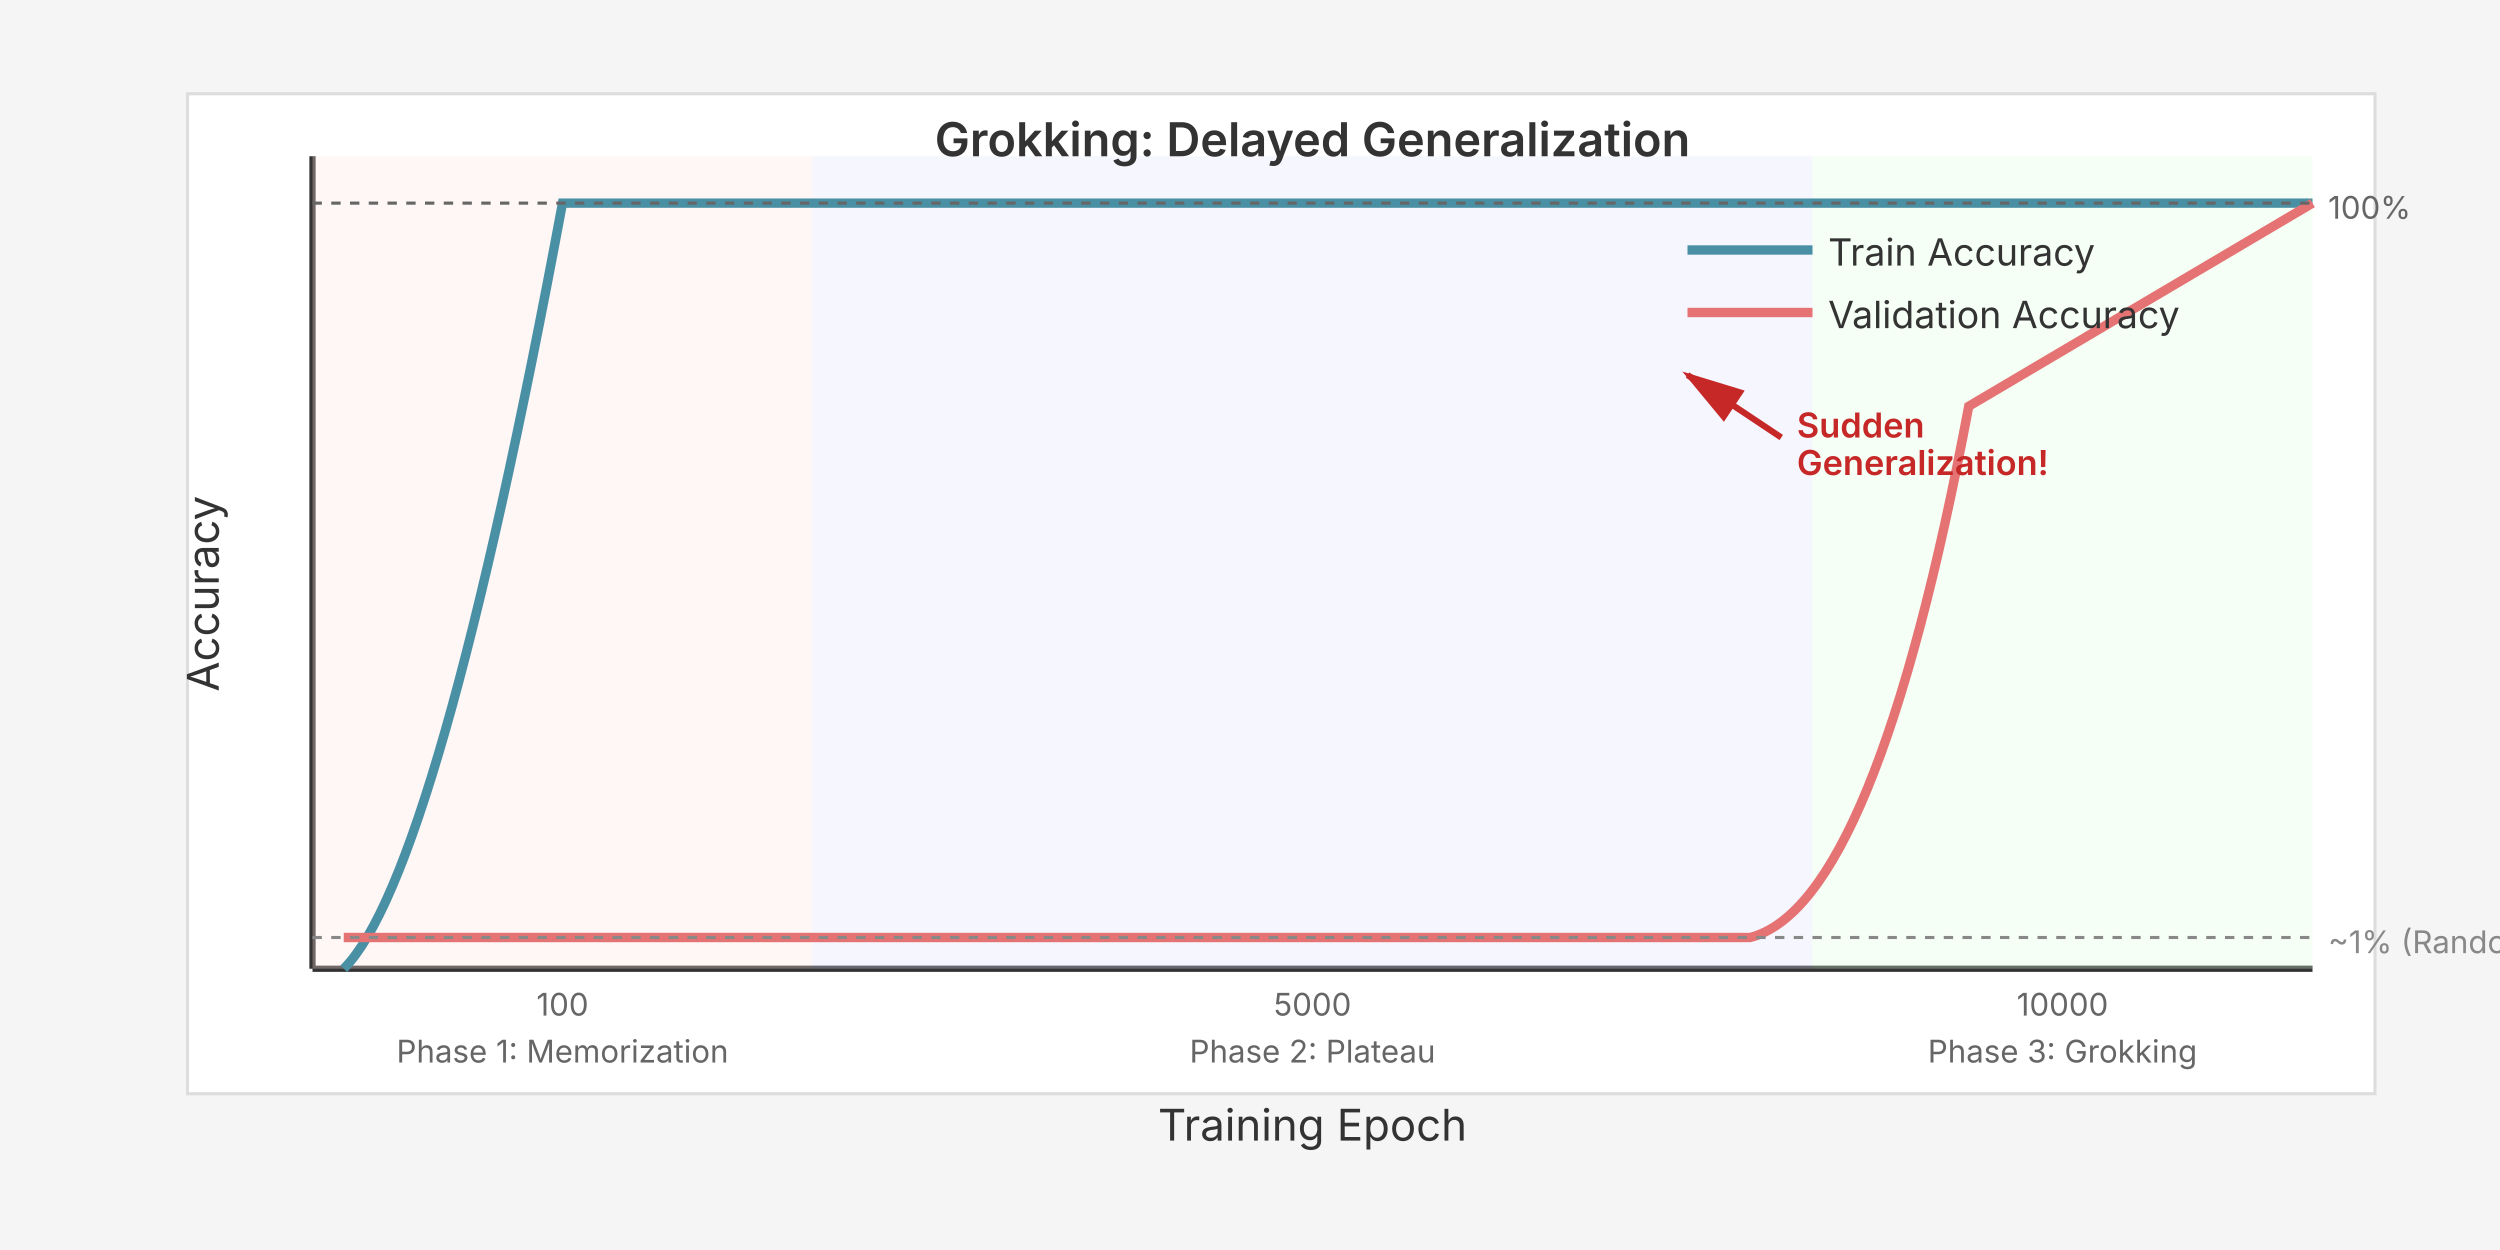
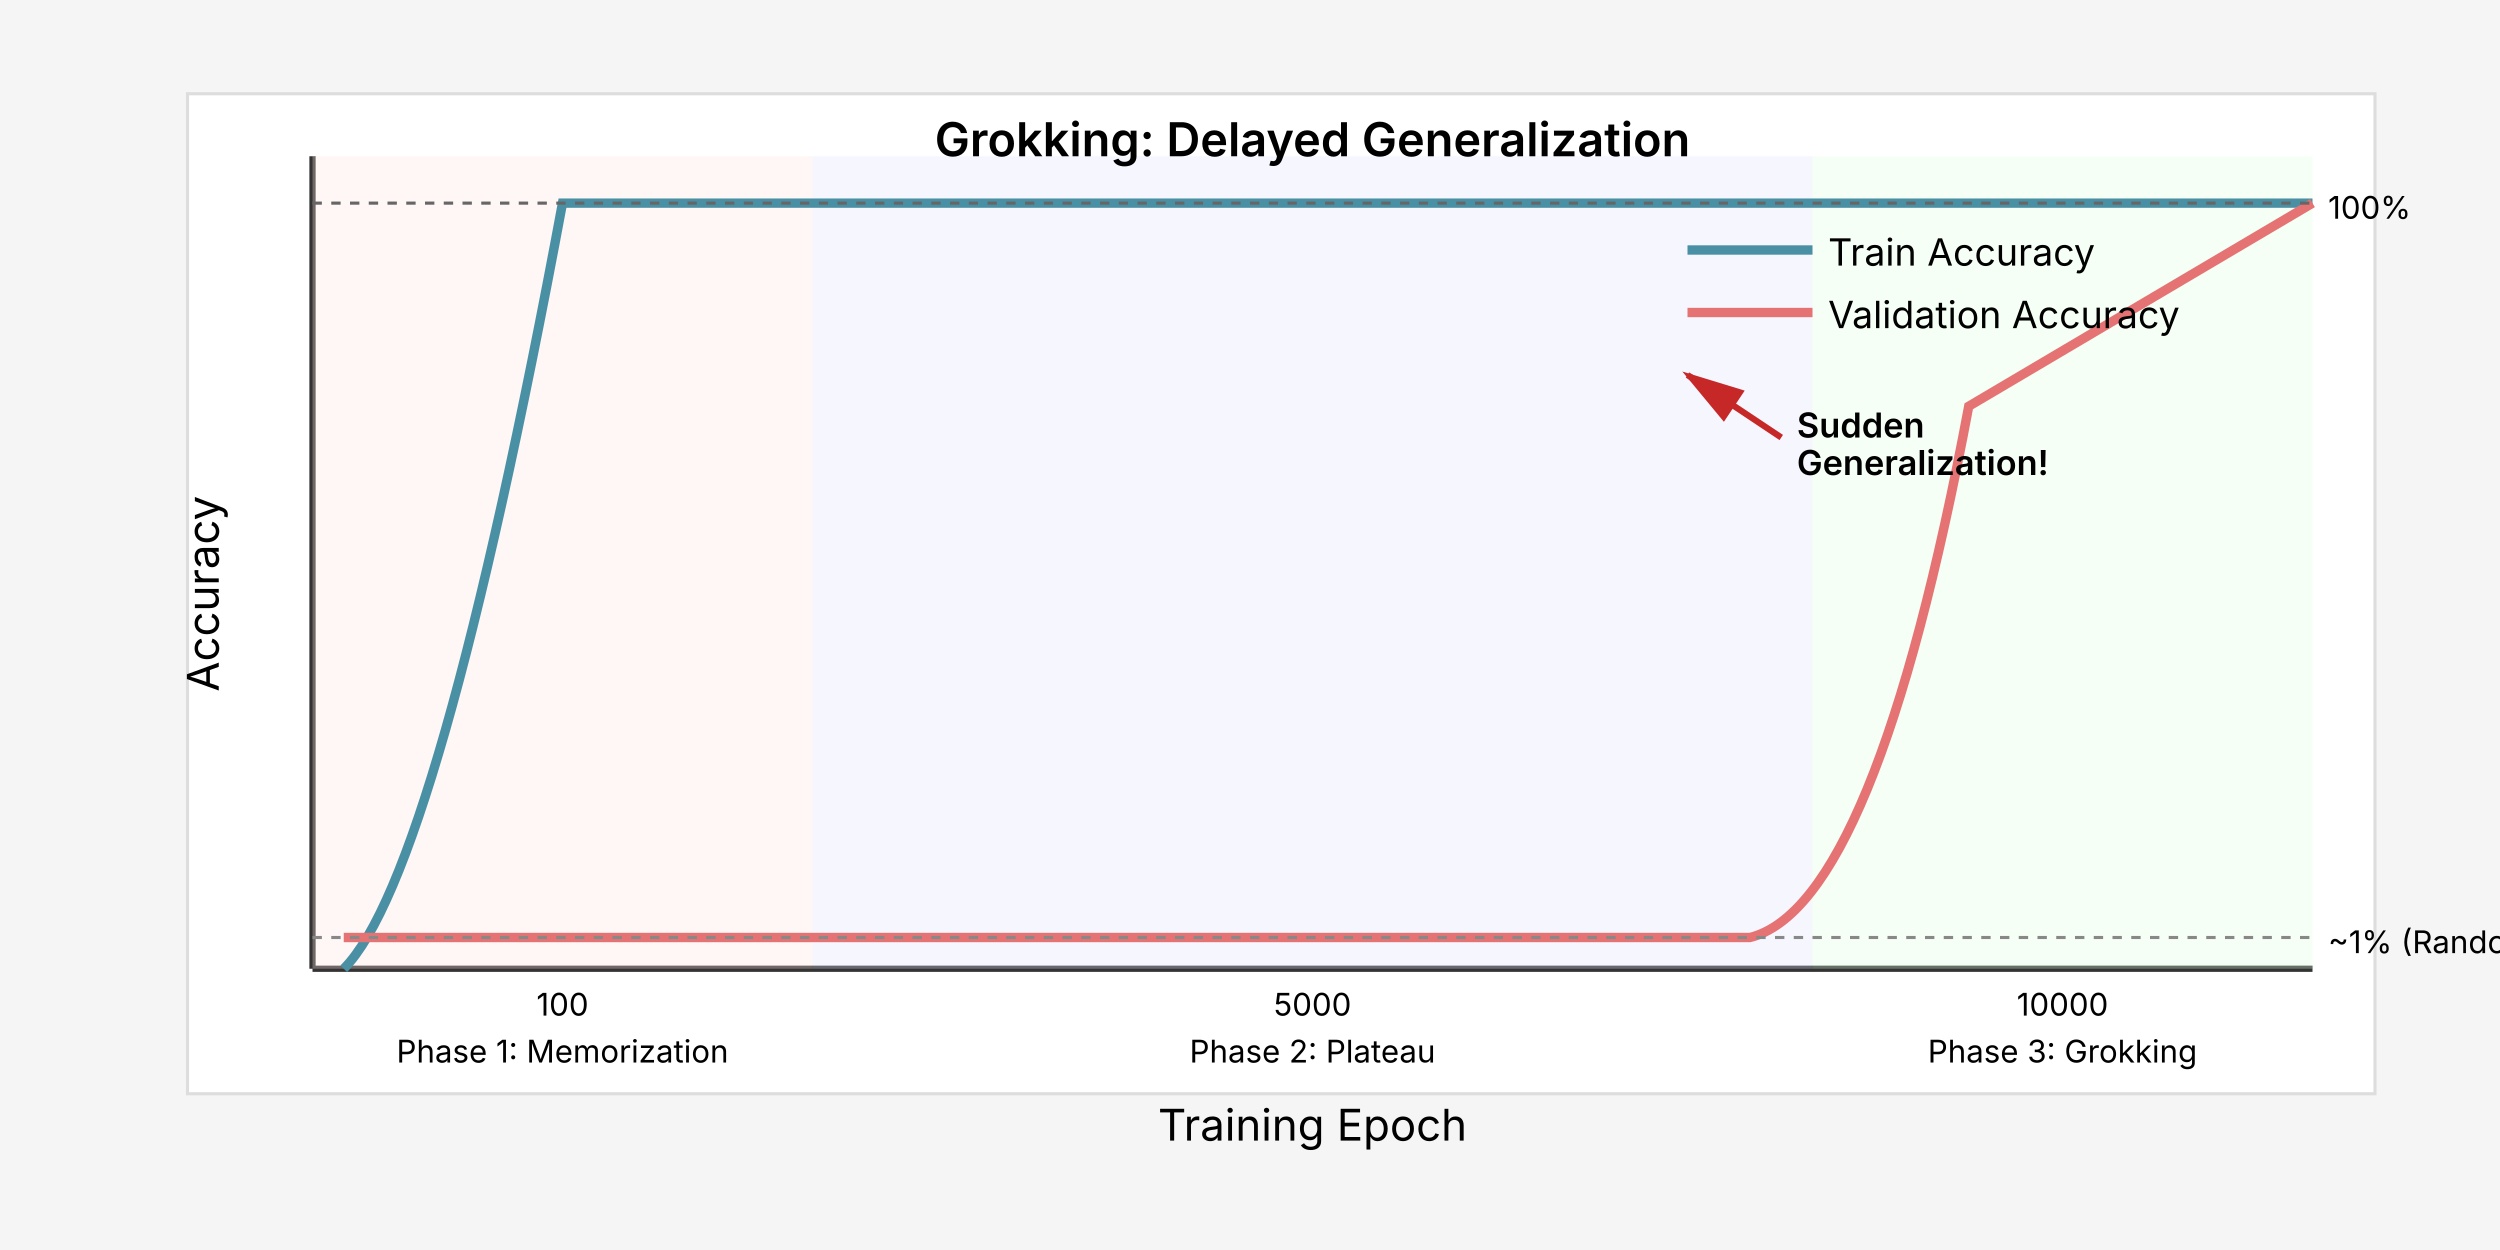
<svg xmlns="http://www.w3.org/2000/svg" viewBox="0 0 800 400">
  <style>
    /* Light mode (default) */
    text { fill: #000000; }
    .axis-text { fill: #000000; }
    .label-text { fill: #666666; }
    line[stroke="#333"] { stroke: #333333; }

    /* Dark mode */
    @media (prefers-color-scheme: dark) {
      text { fill: #ffffff; }
      .axis-text { fill: #ffffff; }
      .label-text { fill: #cccccc; }
      line[stroke="#333"] { stroke: #cccccc; }

      /* Darken backgrounds in dark mode */
      rect[fill="#f5f5f5"] { fill: #1a1a1a; }
      rect[fill="white"] { fill: #2d2d2d; }
      rect[stroke="#ddd"] { stroke: #555555; }
      line[stroke="#ddd"] { stroke: #555555; }

      /* Keep white text white in dark mode (for colored backgrounds) */
      text[fill="#fff"],
      text[fill="#ffffff"],
      text[fill="white"] {
        fill: #ffffff;
      }

      /* Keep colored text readable in dark mode */
      text[fill="#E57373"] { fill: #ef5350; }
      text[fill="#C62828"] { fill: #ef5350; }
      text[fill="#81C784"] { fill: #66bb6a; }
      text[fill="#FFB74D"] { fill: #ffa726; }
      text[fill="#4A90A4"] { fill: #4fc3f7; }
      text[fill="#888"] { fill: #bbbbbb; }
      line[stroke="#888"] { stroke: #bbbbbb; }
      line[stroke="#C62828"] { stroke: #ef5350; }
      polygon[fill="#C62828"] { fill: #ef5350; }

      /* Override dark inline text colors */
      text[fill="#000"],
      text[fill="#000000"],
      text[fill="#333"],
      text[fill="#666"] {
        fill: #ffffff;
      }
    }
  </style>
  <rect width="800" height="400" fill="#f5f5f5" />
  <g transform="translate(60, 30)">
    <rect width="700" height="320" fill="white" stroke="#ddd" stroke-width="1" />
    <line x1="40" y1="280" x2="680" y2="280" stroke="#333" stroke-width="2" />
    <line x1="40" y1="20" x2="40" y2="280" stroke="#333" stroke-width="2" />
    <rect x="40" y="20" width="160" height="260" fill="#FFE0E0" opacity="0.3" />
-     <text x="120" y="310" text-anchor="middle" font-family="system-ui, -apple-system, sans-serif" font-size="10" style="fill: #666 !important">Phase 1: Memorization</text>
+     <text x="120" y="310" text-anchor="middle" font-family="system-ui, -apple-system, sans-serif" font-size="10">Phase 1: Memorization</text>
    <rect x="200" y="20" width="320" height="260" fill="#E0E0FF" opacity="0.3" />
-     <text x="360" y="310" text-anchor="middle" font-family="system-ui, -apple-system, sans-serif" font-size="10" style="fill: #666 !important">Phase 2: Plateau</text>
+     <text x="360" y="310" text-anchor="middle" font-family="system-ui, -apple-system, sans-serif" font-size="10">Phase 2: Plateau</text>
    <rect x="520" y="20" width="160" height="260" fill="#E0FFE0" opacity="0.3" />
-     <text x="600" y="310" text-anchor="middle" font-family="system-ui, -apple-system, sans-serif" font-size="10" style="fill: #666 !important">Phase 3: Grokking</text>
+     <text x="600" y="310" text-anchor="middle" font-family="system-ui, -apple-system, sans-serif" font-size="10">Phase 3: Grokking</text>
    <path d="M 50 280 Q 80 250, 120 35 L 680 35" fill="none" stroke="#4A90A4" stroke-width="3" />
    <path d="M 50 270 L 500 270 Q 540 260, 570 100 L 680 35" fill="none" stroke="#E57373" stroke-width="3" />
    <line x1="40" y1="35" x2="680" y2="35" stroke="#666" stroke-width="1" stroke-dasharray="3,3" />
-     <text x="685" y="40" font-family="system-ui, -apple-system, sans-serif" font-size="10" style="fill: #666 !important">100%</text>
+     <text x="685" y="40" font-family="system-ui, -apple-system, sans-serif" font-size="10">100%</text>
    <line x1="40" y1="270" x2="680" y2="270" stroke="#888" stroke-width="1" stroke-dasharray="3,3" />
-     <text x="685" y="275" font-family="system-ui, -apple-system, sans-serif" font-size="10" style="fill: #888 !important">~1% (Random)</text>
-     <text x="360" y="335" text-anchor="middle" font-family="system-ui, -apple-system, sans-serif" font-size="14" style="fill: #333 !important">Training Epoch</text>
-     <text x="10" y="160" text-anchor="middle" font-family="system-ui, -apple-system, sans-serif" font-size="14" style="fill: #333 !important" transform="rotate(-90, 10, 160)">Accuracy</text>
-     <text x="360" y="20" text-anchor="middle" font-family="system-ui, -apple-system, sans-serif" font-size="15" font-weight="600" style="fill: #333 !important">Grokking: Delayed Generalization</text>
+     <text x="685" y="275" font-family="system-ui, -apple-system, sans-serif" font-size="10">~1% (Random)</text>
+     <text x="360" y="335" text-anchor="middle" font-family="system-ui, -apple-system, sans-serif" font-size="14">Training Epoch</text>
+     <text x="10" y="160" text-anchor="middle" font-family="system-ui, -apple-system, sans-serif" font-size="14" transform="rotate(-90, 10, 160)">Accuracy</text>
+     <text x="360" y="20" text-anchor="middle" font-family="system-ui, -apple-system, sans-serif" font-size="15" font-weight="600">Grokking: Delayed Generalization</text>
    <g transform="translate(480, 50)">
      <line x1="0" y1="0" x2="40" y2="0" stroke="#4A90A4" stroke-width="3" />
-       <text x="45" y="5" font-family="system-ui, -apple-system, sans-serif" font-size="12" style="fill: #333 !important">Train Accuracy</text>
+       <text x="45" y="5" font-family="system-ui, -apple-system, sans-serif" font-size="12">Train Accuracy</text>
      <line x1="0" y1="20" x2="40" y2="20" stroke="#E57373" stroke-width="3" />
-       <text x="45" y="25" font-family="system-ui, -apple-system, sans-serif" font-size="12" style="fill: #333 !important">Validation Accuracy</text>
+       <text x="45" y="25" font-family="system-ui, -apple-system, sans-serif" font-size="12">Validation Accuracy</text>
    </g>
-     <text x="120" y="295" text-anchor="middle" font-family="system-ui, -apple-system, sans-serif" font-size="10" style="fill: #666 !important">100</text>
-     <text x="360" y="295" text-anchor="middle" font-family="system-ui, -apple-system, sans-serif" font-size="10" style="fill: #666 !important">5000</text>
-     <text x="600" y="295" text-anchor="middle" font-family="system-ui, -apple-system, sans-serif" font-size="10" style="fill: #666 !important">10000</text>
+     <text x="120" y="295" text-anchor="middle" font-family="system-ui, -apple-system, sans-serif" font-size="10">100</text>
+     <text x="360" y="295" text-anchor="middle" font-family="system-ui, -apple-system, sans-serif" font-size="10">5000</text>
+     <text x="600" y="295" text-anchor="middle" font-family="system-ui, -apple-system, sans-serif" font-size="10">10000</text>
  </g>
  <g transform="translate(570, 140)">
    <path d="M 0 0 L -30 -20" stroke="#C62828" stroke-width="2" marker-end="url(#arrowhead)" />
-     <text x="5" y="0" font-family="system-ui, -apple-system, sans-serif" font-size="11" font-weight="600" style="fill: #c62828 !important">Sudden</text>
-     <text x="5" y="12" font-family="system-ui, -apple-system, sans-serif" font-size="11" font-weight="600" style="fill: #c62828 !important">Generalization!</text>
+     <text x="5" y="0" font-family="system-ui, -apple-system, sans-serif" font-size="11" font-weight="600">Sudden</text>
+     <text x="5" y="12" font-family="system-ui, -apple-system, sans-serif" font-size="11" font-weight="600">Generalization!</text>
  </g>
  <defs>
    <marker id="arrowhead" markerWidth="10" markerHeight="10" refX="9" refY="3" orient="auto">
      <polygon points="0 0, 10 3, 0 6" fill="#C62828" />
    </marker>
  </defs>
</svg>
